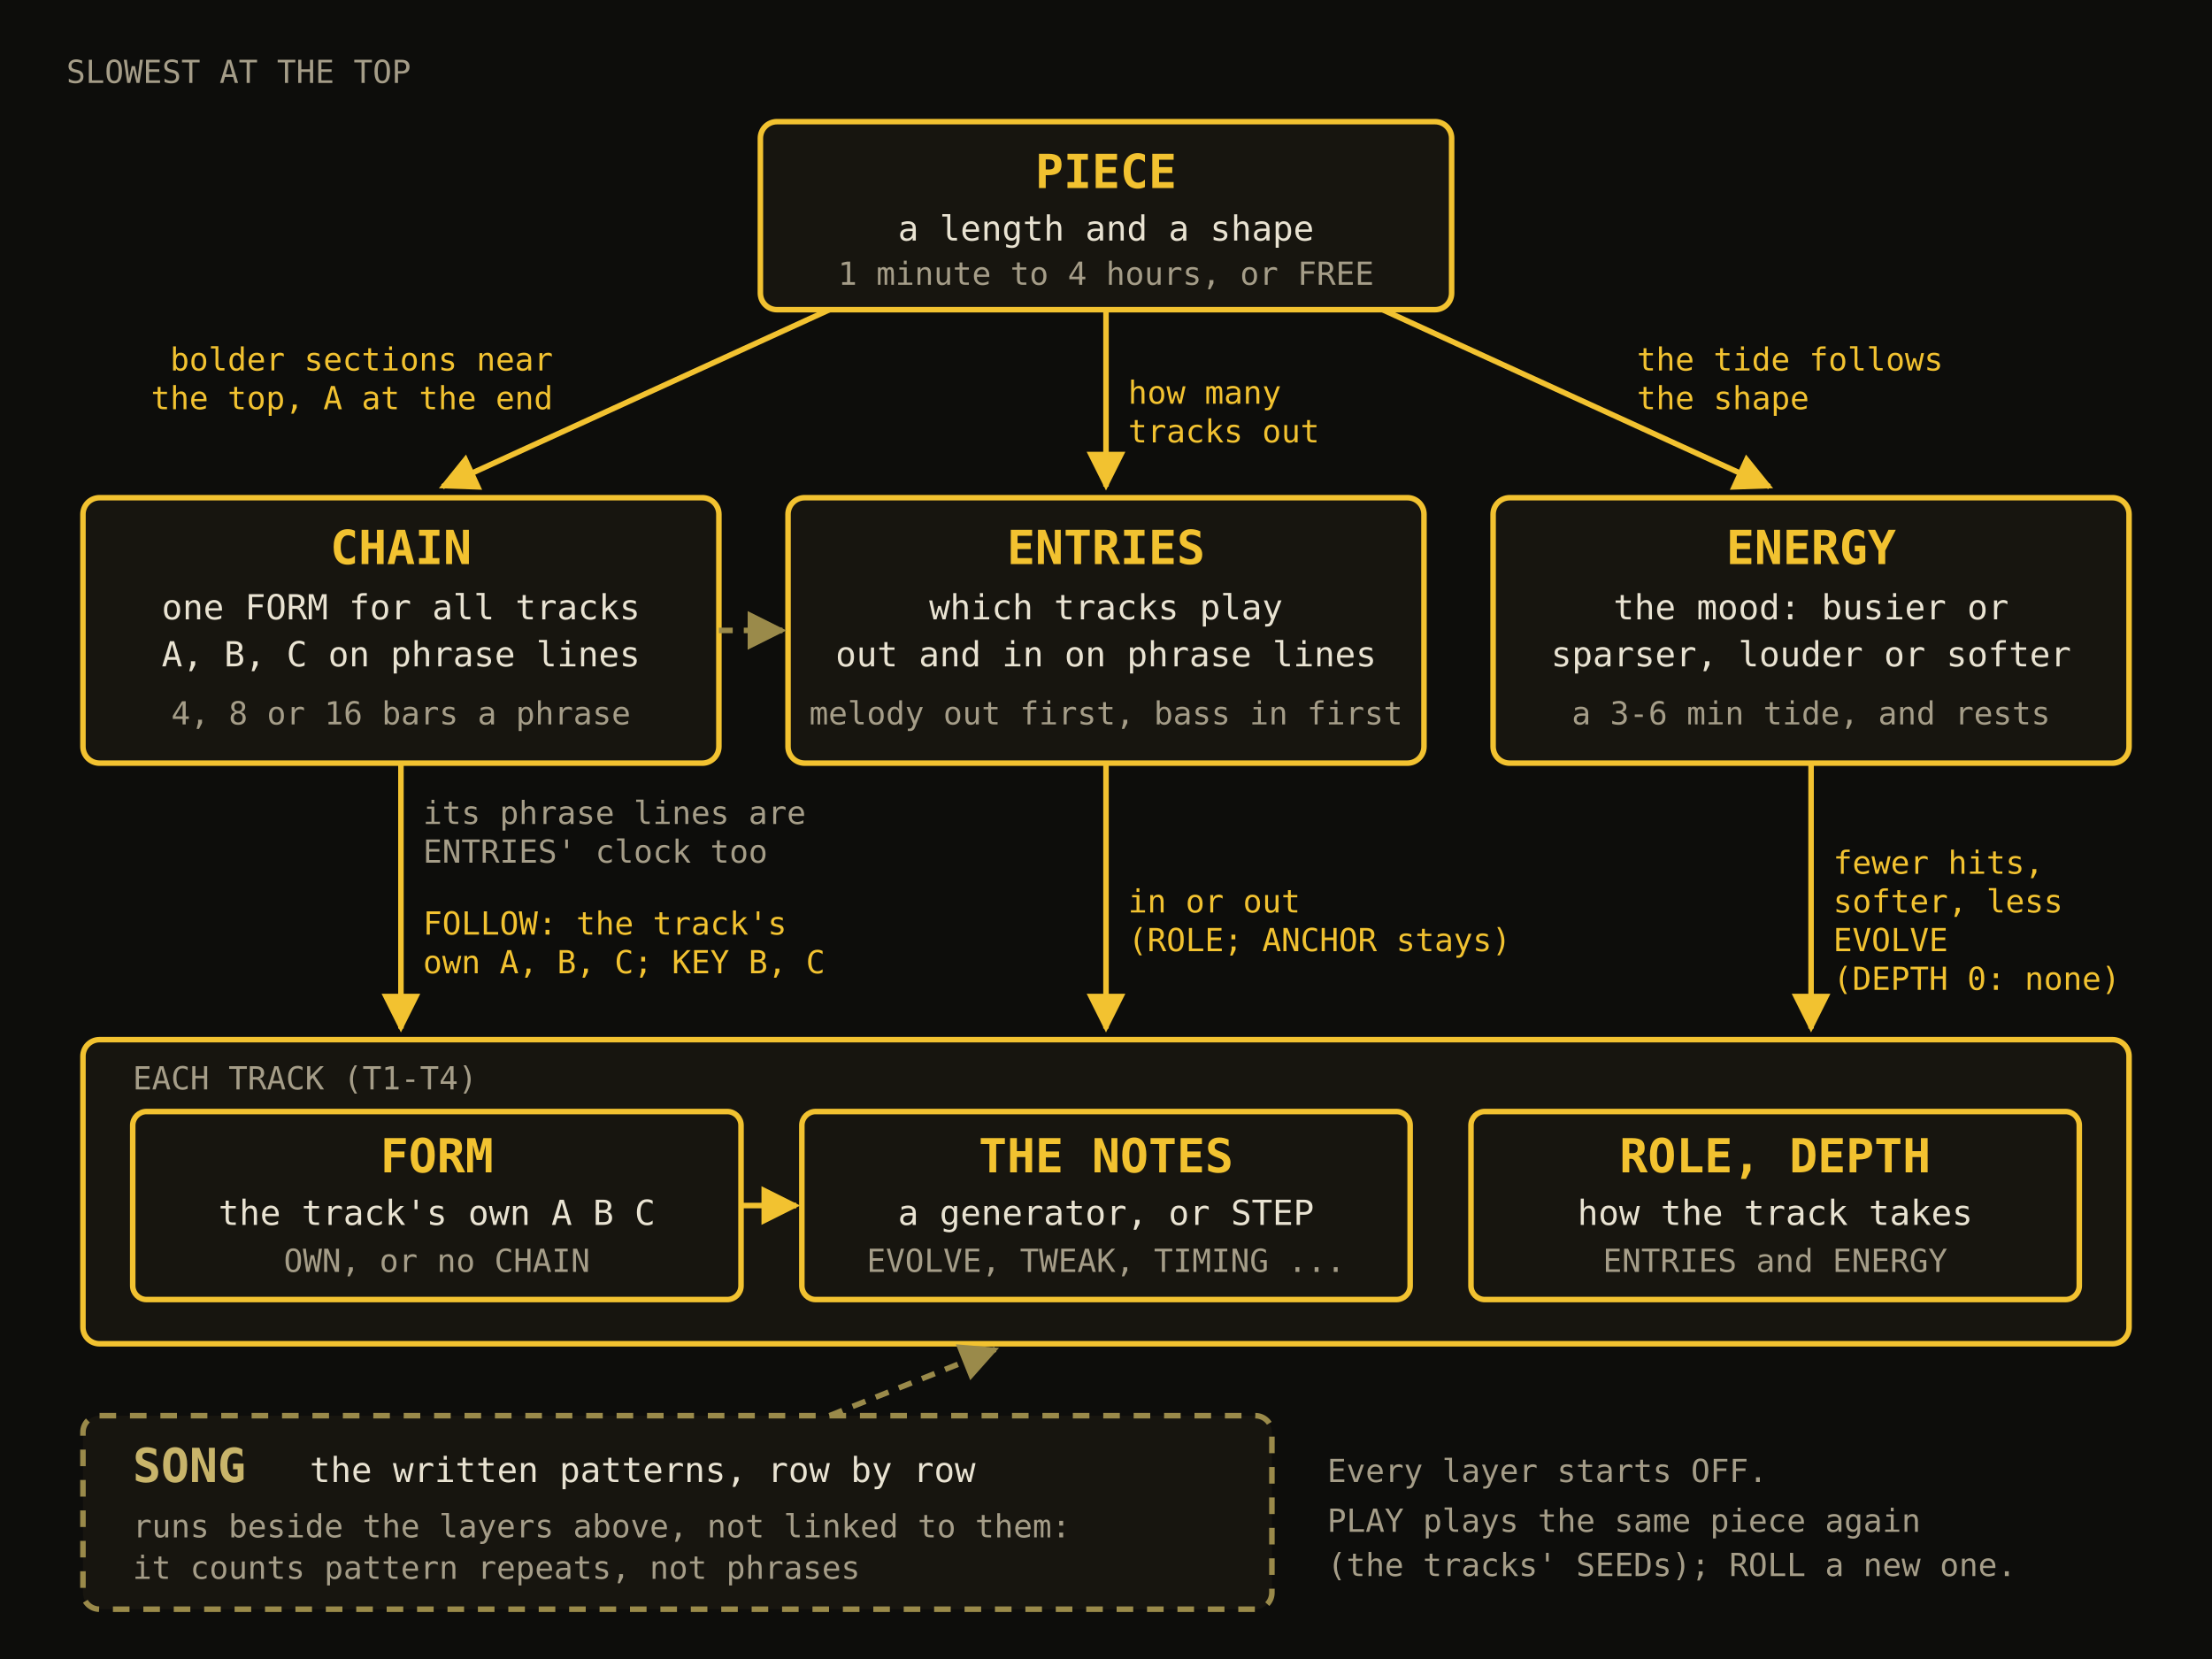
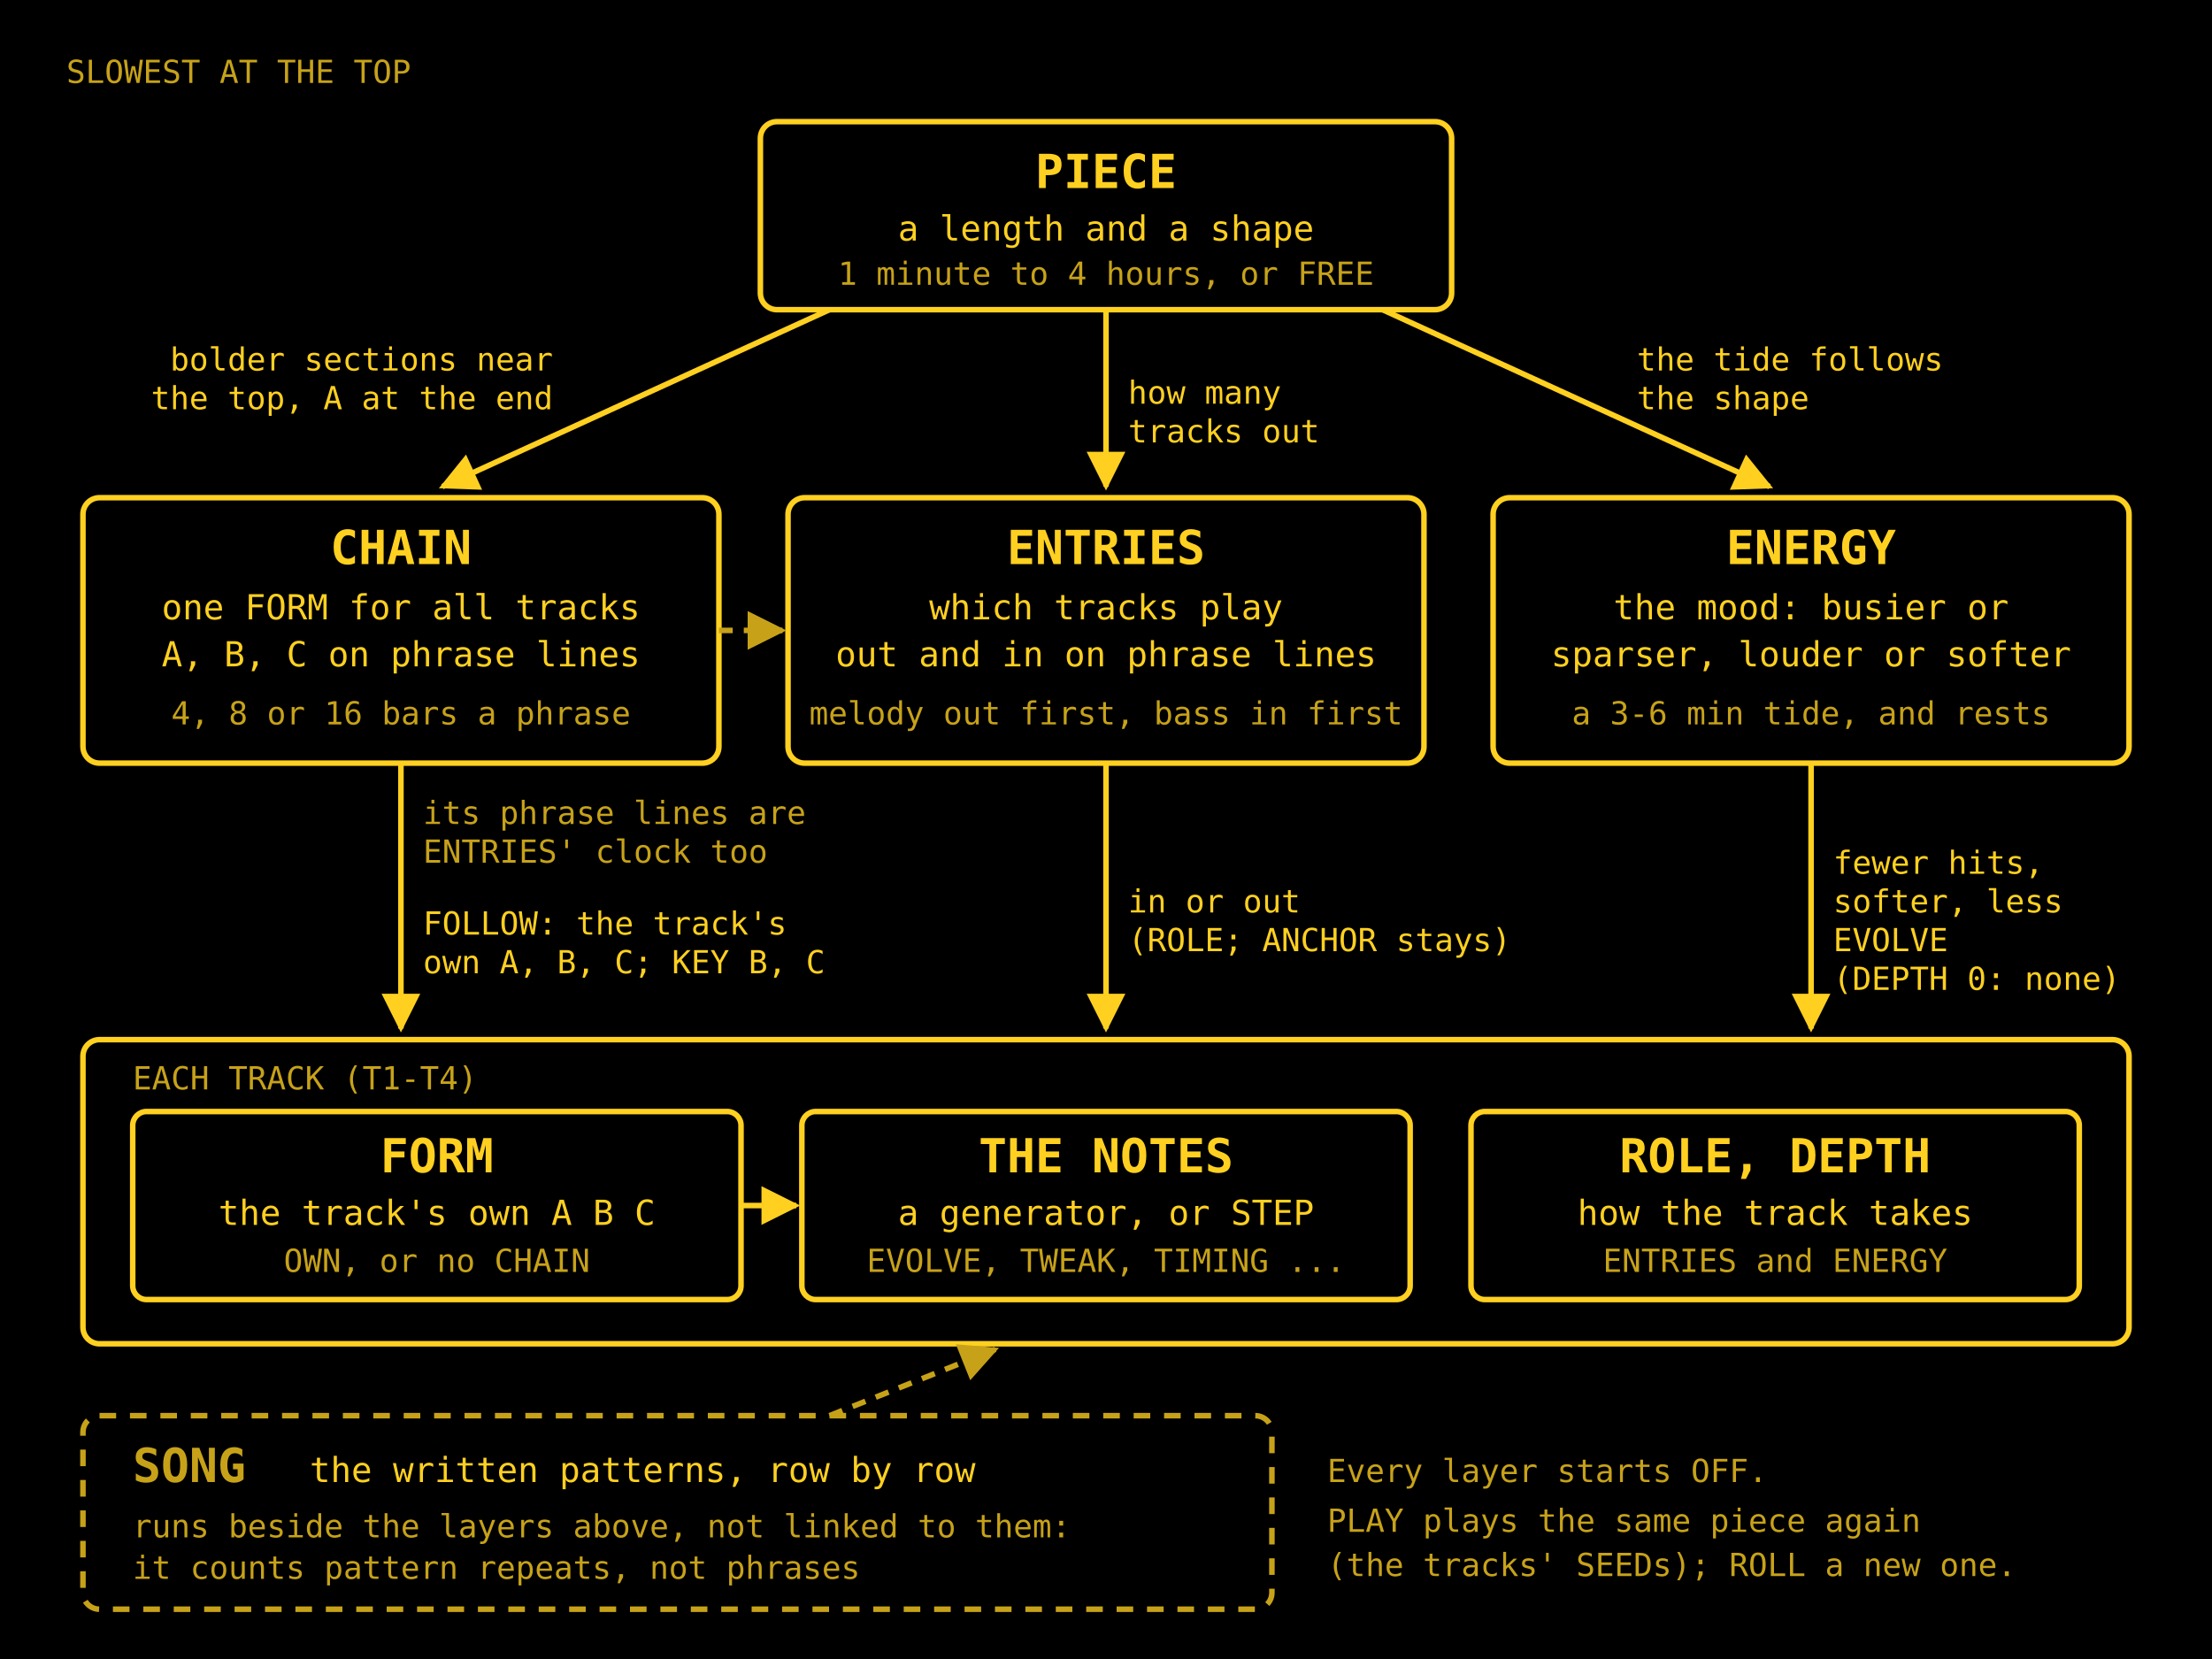
<svg xmlns="http://www.w3.org/2000/svg" viewBox="0 0 800 600" width="800" height="600" font-family="ui-monospace, SFMono-Regular, Menlo, Consolas, monospace">
  <defs>
    <marker id="a" viewBox="0 0 10 10" refX="9" refY="5" markerWidth="7" markerHeight="7" orient="auto-start-reverse">
-       <path d="M0 0 L10 5 L0 10 z" fill="#f2c230" />
+       <path d="M0 0 L10 5 L0 10 z" fill="#ffd020" />
    </marker>
    <marker id="d" viewBox="0 0 10 10" refX="9" refY="5" markerWidth="7" markerHeight="7" orient="auto-start-reverse">
-       <path d="M0 0 L10 5 L0 10 z" fill="#9a8a4a" />
+       <path d="M0 0 L10 5 L0 10 z" fill="#c7a219" />
    </marker>
  </defs>
-   <rect width="800" height="600" fill="#0d0d0b" />
+   <rect width="800" height="600" fill="#000000" />
  <style>
-     .box{fill:#17150f;stroke:#f2c230;stroke-width:2}
-     .dash{fill:#17150f;stroke:#9a8a4a;stroke-width:2;stroke-dasharray:6 5}
-     .h{fill:#f2c230;font-size:17px;font-weight:700}
-     .t{fill:#e9e3d2;font-size:12.5px}
-     .s{fill:#a59d88;font-size:11.5px}
-     .l{fill:#f2c230;font-size:11.5px}
-     .ld{fill:#a59d88;font-size:11.5px}
-     .ar{stroke:#f2c230;stroke-width:2;fill:none;marker-end:url(#a)}
-     .ad{stroke:#9a8a4a;stroke-width:2;fill:none;stroke-dasharray:5 4;marker-end:url(#d)}
+     .box{fill:#000000;stroke:#ffd020;stroke-width:2}
+     .dash{fill:#000000;stroke:#c7a219;stroke-width:2;stroke-dasharray:6 5}
+     .h{fill:#ffd020;font-size:17px;font-weight:700}
+     .t{fill:#ffd020;font-size:12.5px}
+     .s{fill:#c7a219;font-size:11.5px}
+     .l{fill:#ffd020;font-size:11.5px}
+     .ld{fill:#c7a219;font-size:11.5px}
+     .ar{stroke:#ffd020;stroke-width:2;fill:none;marker-end:url(#a)}
+     .ad{stroke:#c7a219;stroke-width:2;fill:none;stroke-dasharray:5 4;marker-end:url(#d)}
  </style>
  <text x="24" y="30" class="s">SLOWEST AT THE TOP</text>
  <rect class="box" x="275" y="44" width="250" height="68" rx="6" />
  <text x="400" y="68" class="h" text-anchor="middle">PIECE</text>
  <text x="400" y="87" class="t" text-anchor="middle">a length and a shape</text>
  <text x="400" y="103" class="s" text-anchor="middle">1 minute to 4 hours, or FREE</text>
  <path class="ar" d="M300 112 L160 176" />
  <path class="ar" d="M400 112 L400 176" />
  <path class="ar" d="M500 112 L640 176" />
  <text x="200" y="134" class="l" text-anchor="end">bolder sections near</text>
  <text x="200" y="148" class="l" text-anchor="end">the top, A at the end</text>
  <text x="408" y="146" class="l">how many</text>
  <text x="408" y="160" class="l">tracks out</text>
  <text x="592" y="134" class="l">the tide follows</text>
  <text x="592" y="148" class="l">the shape</text>
  <rect class="box" x="30" y="180" width="230" height="96" rx="6" />
  <text x="145" y="204" class="h" text-anchor="middle">CHAIN</text>
  <text x="145" y="224" class="t" text-anchor="middle">one FORM for all tracks</text>
  <text x="145" y="241" class="t" text-anchor="middle">A, B, C on phrase lines</text>
  <text x="145" y="262" class="s" text-anchor="middle">4, 8 or 16 bars a phrase</text>
  <rect class="box" x="285" y="180" width="230" height="96" rx="6" />
  <text x="400" y="204" class="h" text-anchor="middle">ENTRIES</text>
  <text x="400" y="224" class="t" text-anchor="middle">which tracks play</text>
  <text x="400" y="241" class="t" text-anchor="middle">out and in on phrase lines</text>
  <text x="400" y="262" class="s" text-anchor="middle">melody out first, bass in first</text>
  <rect class="box" x="540" y="180" width="230" height="96" rx="6" />
  <text x="655" y="204" class="h" text-anchor="middle">ENERGY</text>
  <text x="655" y="224" class="t" text-anchor="middle">the mood: busier or</text>
  <text x="655" y="241" class="t" text-anchor="middle">sparser, louder or softer</text>
  <text x="655" y="262" class="s" text-anchor="middle">a 3-6 min tide, and rests</text>
  <path class="ad" d="M260 228 L283 228" />
  <text x="153" y="298" class="ld">its phrase lines are</text>
  <text x="153" y="312" class="ld">ENTRIES' clock too</text>
  <path class="ar" d="M145 276 L145 372" />
  <path class="ar" d="M400 276 L400 372" />
  <path class="ar" d="M655 276 L655 372" />
  <text x="153" y="338" class="l">FOLLOW: the track's</text>
  <text x="153" y="352" class="l">own A, B, C; KEY B, C</text>
  <text x="408" y="330" class="l">in or out</text>
  <text x="408" y="344" class="l">(ROLE; ANCHOR stays)</text>
  <text x="663" y="316" class="l">fewer hits,</text>
  <text x="663" y="330" class="l">softer, less</text>
  <text x="663" y="344" class="l">EVOLVE</text>
  <text x="663" y="358" class="l">(DEPTH 0: none)</text>
  <text x="48" y="394" class="s">EACH TRACK (T1-T4)</text>
  <rect class="box" x="30" y="376" width="740" height="110" rx="6" />
  <text x="48" y="394" class="s">EACH TRACK (T1-T4)</text>
  <rect class="box" x="48" y="402" width="220" height="68" rx="5" />
  <text x="158" y="424" class="h" text-anchor="middle">FORM</text>
  <text x="158" y="443" class="t" text-anchor="middle">the track's own A B C</text>
  <text x="158" y="460" class="s" text-anchor="middle">OWN, or no CHAIN</text>
  <rect class="box" x="290" y="402" width="220" height="68" rx="5" />
  <text x="400" y="424" class="h" text-anchor="middle">THE NOTES</text>
  <text x="400" y="443" class="t" text-anchor="middle">a generator, or STEP</text>
  <text x="400" y="460" class="s" text-anchor="middle">EVOLVE, TWEAK, TIMING ...</text>
  <rect class="box" x="532" y="402" width="220" height="68" rx="5" />
  <text x="642" y="424" class="h" text-anchor="middle">ROLE, DEPTH</text>
  <text x="642" y="443" class="t" text-anchor="middle">how the track takes</text>
  <text x="642" y="460" class="s" text-anchor="middle">ENTRIES and ENERGY</text>
  <path class="ar" d="M268 436 L288 436" />
  <rect class="dash" x="30" y="512" width="430" height="70" rx="6" />
-   <text x="48" y="536" class="h" fill="#9a8a4a" style="fill:#c8b46a">SONG</text>
+   <text x="48" y="536" class="h" fill="#c7a219" style="fill:#c7a219">SONG</text>
  <text x="112" y="536" class="t">the written patterns, row by row</text>
  <text x="48" y="556" class="s">runs beside the layers above, not linked to them:</text>
  <text x="48" y="571" class="s">it counts pattern repeats, not phrases</text>
  <path class="ad" d="M300 512 L360 488" />
  <text x="480" y="536" class="s">Every layer starts OFF.</text>
  <text x="480" y="554" class="s">PLAY plays the same piece again</text>
  <text x="480" y="570" class="s">(the tracks' SEEDs); ROLL a new one.</text>
</svg>
